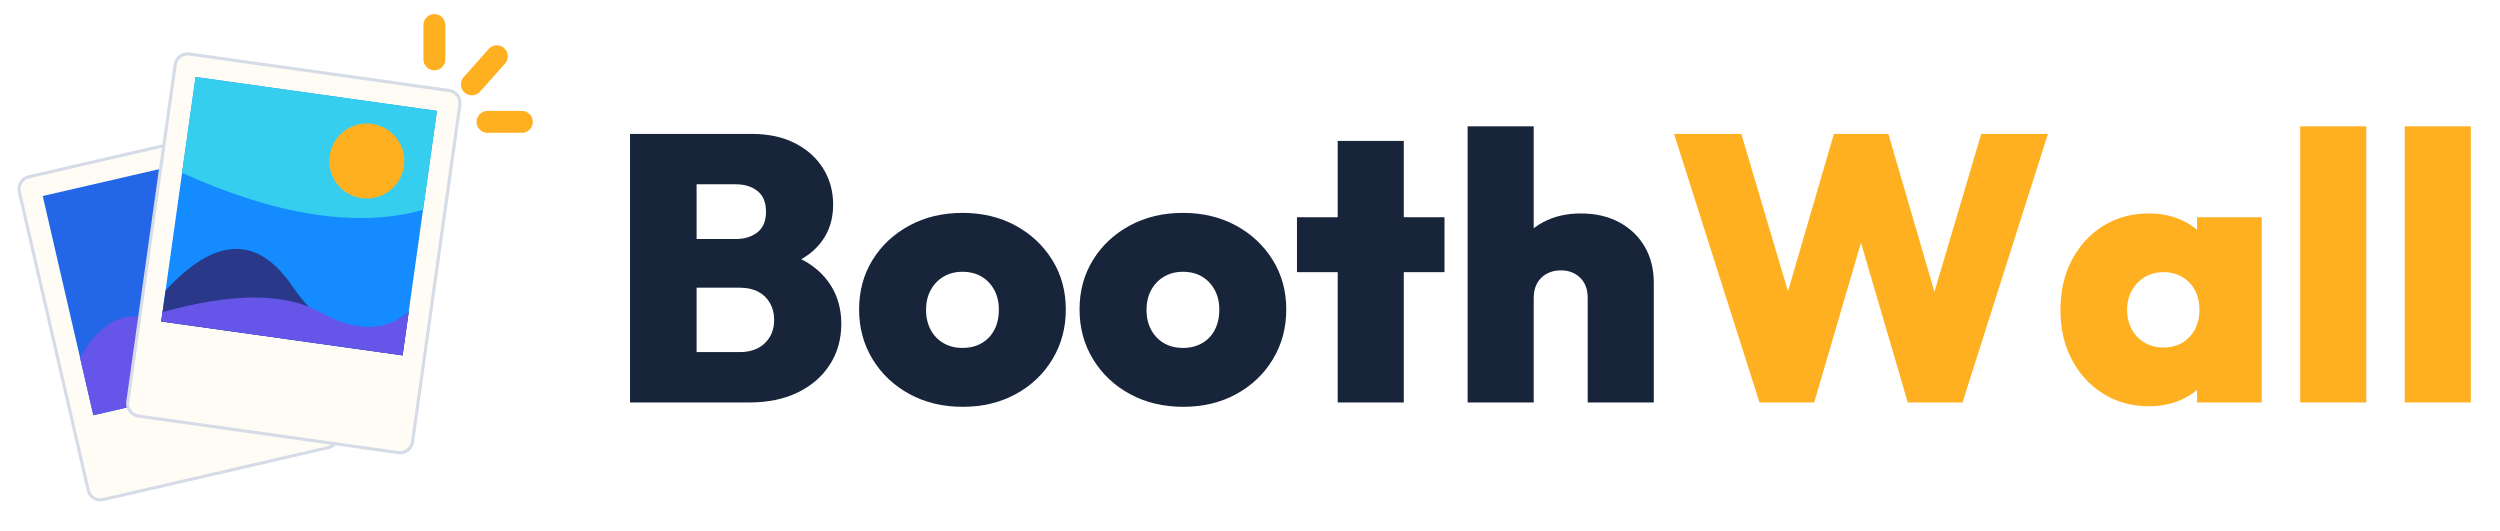
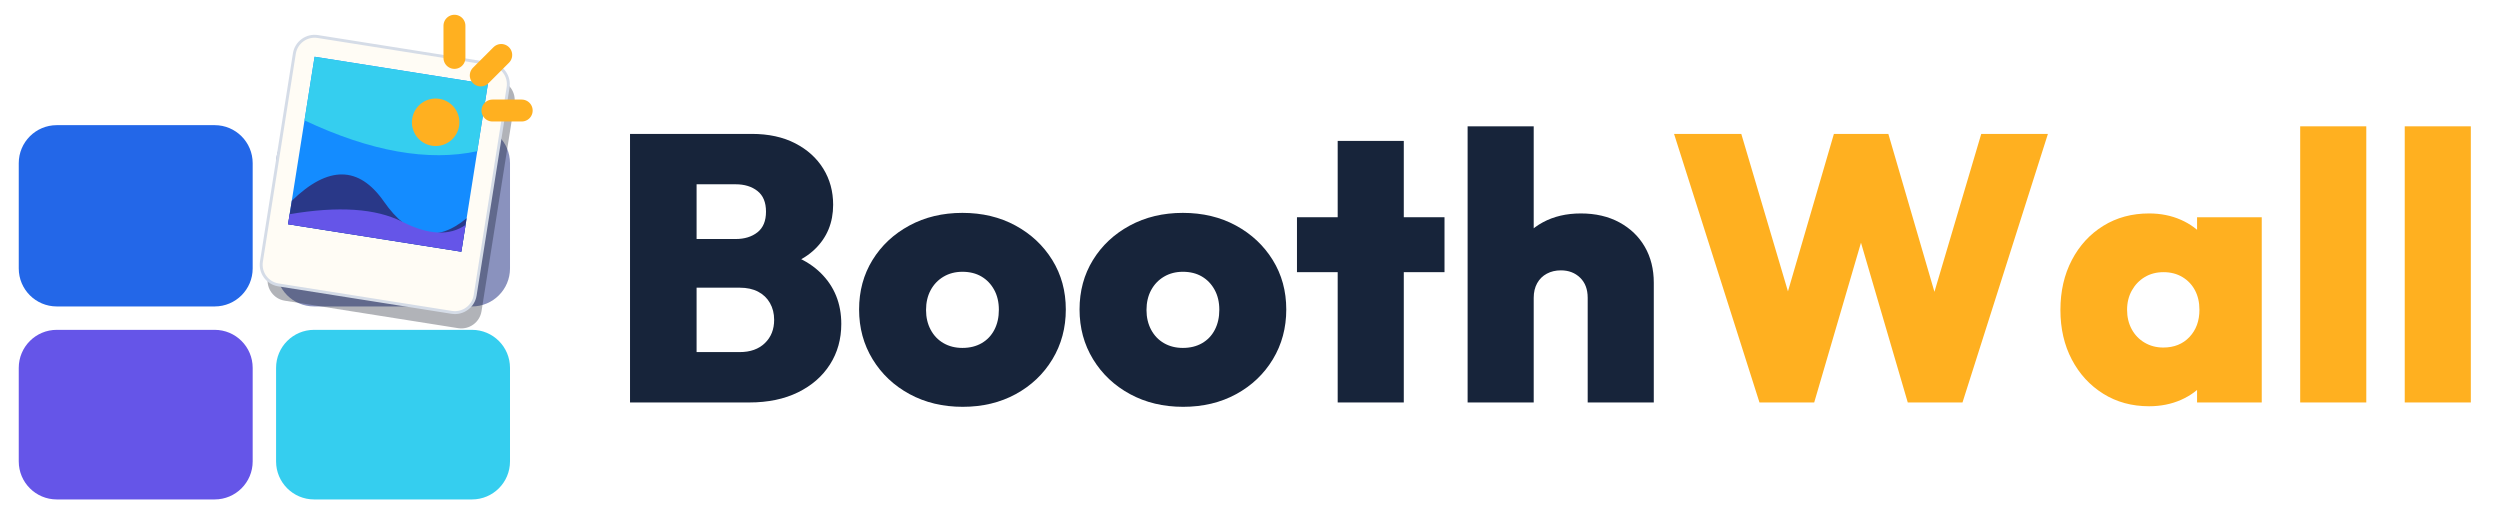
<svg xmlns="http://www.w3.org/2000/svg" width="528" height="112" viewBox="0 0 528 112">
  <g transform="translate(0 0) scale(0.66)">
-     <g transform="rotate(-13 60 90)">
-       <rect x="14" y="46" width="82" height="106" rx="4" fill="#FFFCF5" stroke="#D5DCE7" stroke-width="1" />
-       <rect x="21" y="53" width="68" height="72" rx="0" fill="#2367E8" />
-       <path d="M21 106Q38 88 52 105T89 108V125H21Z" fill="#6555E8" />
+     <g transform="translate(0.386 11.977) scale(0.93572)">
+       <rect x="6" y="30" width="80" height="62" rx="13" fill="#2367E8" />
+       <rect x="6" y="100" width="80" height="58" rx="13" fill="#6555E8" />
+       <rect x="94" y="100" width="80" height="58" rx="13" fill="#35CEEF" />
+       <rect x="94" y="30" width="80" height="62" rx="13" fill="#293888" opacity=".55" />
+       <g transform="rotate(9 132 48)">
+         <rect x="97" y="9" width="74" height="86" rx="7" fill="#0B1020" opacity=".32" />
+         <rect x="94" y="4" width="74" height="86" rx="7" fill="#FFFCF5" stroke="#D5DCE7" stroke-width="1" />
+         <rect x="101" y="11" width="60" height="58" fill="#148CFF" />
+         <path d="M101 11H161V34.2Q137 43.48 101 33.04Z" fill="#35CEEF" />
+         <path d="M101 60.88Q116.6 40 132.2 56.24T161 57.4V69H101Z" fill="#293888" />
+         <path d="M101 65.52Q125 57.4 139.4 62.04T161 59.72V69H101Z" fill="#6555E8" />
+         <circle cx="145.4" cy="26.66" r="8.12" fill="#FFB020" />
+       </g>
+       <path d="M155 -4V7M171 6L164 13M178 25H168" stroke="#FFB020" stroke-width="7.5" stroke-linecap="round" fill="none" />
    </g>
-     <g transform="rotate(8 90 81)">
-       <rect x="48" y="22" width="92" height="117" rx="4" fill="#FFFCF5" stroke="#D5DCE7" stroke-width="1" />
-       <rect x="55" y="29" width="78" height="79" rx="0" fill="#148CFF" />
-       <path d="M55 29H133V61Q103 74 55 60Z" fill="#35CEEF" />
-       <path d="M55 98Q75 69 95 91T133 94V108H55Z" fill="#293888" />
-       <path d="M55 105Q87 91 105 98T133 94V108H55Z" fill="#6555E8" />
-       <circle cx="113" cy="48" r="12" fill="#FFB020" />
-     </g>
-     <path d="M139 8V19M159 18L151 27M167 39H156" stroke="#FFB020" stroke-width="7" stroke-linecap="round" />
  </g>
  <path d="M204.5 0V133H353Q394.75 133 419.25 156.625Q443.75 180.25 443.75 218Q443.75 243.25 432.625 262.625Q421.5 282 401.375 292.5Q381.25 303 353 303H204.5V431.5H342Q377.25 431.5 399.75 449.25Q422.25 467 422.25 503.75Q422.25 540.5 399.75 558.25Q377.25 576 342 576H204.5V709H384.75Q451.25 709 499.375 684.125Q547.5 659.25 573.5 617.125Q599.5 575 599.5 522Q599.5 451.25 551.375 404.75Q503.25 358.25 410.5 346.5L411.25 407.25Q512.5 395.25 566.75 341.75Q621 288.25 621 207.25Q621 147.25 591.125 100.375Q561.25 53.5 506.75 26.75Q452.25 0 378 0ZM63.25 0V709H239V0Z" transform="translate(128.000 85) scale(0.08 -0.08)" fill="#17243A" />
  <path d="M291.5 -11.5Q213.25 -11.5 151.375 22.0Q89.5 55.5 53.75 114.0Q18 172.5 18 245.5Q18 318.5 53.375 376.0Q88.75 433.5 150.625 467.0Q212.5 500.5 290.75 500.5Q369.25 500.5 430.75 467.125Q492.25 433.75 528.0 376.125Q563.75 318.5 563.75 245.5Q563.75 172.5 528.375 114.0Q493 55.5 431.5 22.0Q370 -11.5 291.5 -11.5ZM290.75 144Q319.75 144 341.5 156.5Q363.25 169 375.125 191.875Q387 214.75 387 244.75Q387 274.75 374.625 297.375Q362.25 320 341.0 332.5Q319.75 345 290.75 345Q262.75 345 241.0 332.125Q219.25 319.25 207.0 296.625Q194.75 274 194.75 244Q194.75 214.75 207.0 191.875Q219.25 169 241.0 156.5Q262.75 144 290.75 144Z" transform="translate(180.000 85) scale(0.08 -0.08)" fill="#17243A" />
  <path d="M291.5 -11.5Q213.25 -11.5 151.375 22.0Q89.5 55.5 53.75 114.0Q18 172.5 18 245.5Q18 318.5 53.375 376.0Q88.75 433.5 150.625 467.0Q212.5 500.5 290.75 500.5Q369.25 500.5 430.75 467.125Q492.25 433.75 528.0 376.125Q563.75 318.5 563.75 245.5Q563.75 172.5 528.375 114.0Q493 55.5 431.5 22.0Q370 -11.5 291.5 -11.5ZM290.75 144Q319.75 144 341.5 156.5Q363.25 169 375.125 191.875Q387 214.75 387 244.75Q387 274.75 374.625 297.375Q362.25 320 341.0 332.5Q319.75 345 290.75 345Q262.75 345 241.0 332.125Q219.25 319.25 207.0 296.625Q194.75 274 194.75 244Q194.75 214.75 207.0 191.875Q219.25 169 241.0 156.5Q262.75 144 290.75 144Z" transform="translate(226.560 85) scale(0.08 -0.08)" fill="#17243A" />
  <path d="M117.5 0V690.5H292V0ZM10 344V489H399.5V344Z" transform="translate(273.120 85) scale(0.08 -0.08)" fill="#17243A" />
  <path d="M367.5 0V276.25Q367.5 310 347.5 329.375Q327.5 348.75 296.811 348.75Q275.936 348.75 259.593 340.0Q243.25 331.25 234.125 314.875Q225 298.5 225 276.25L157.25 307.75Q157.25 366.5 181.625 409.375Q206 452.25 249.224 475.625Q292.448 499 349.349 499Q407.75 499 451.25 475.375Q494.75 451.75 518.375 410.75Q542 369.75 542 316V0ZM50.5 0V729H225V0Z" transform="translate(305.920 85) scale(0.08 -0.08)" fill="#17243A" />
  <path d="M238 0 12.5 709H190L351.75 163.25H275.25L434.5 709H578.25L737.5 163.25H661.75L823.5 709H999.5L774 0H629.5L470 544.75H542L382.5 0Z" transform="translate(352.560 85) scale(0.08 -0.08)" fill="#FFB020" />
  <path d="M254.5 -10Q186.5 -10 133.625 23.0Q80.75 56 50.625 113.25Q20.5 170.5 20.5 244.25Q20.5 318.25 50.625 375.875Q80.75 433.5 133.625 466.25Q186.5 499 254.5 499Q300.5 499 338.5 482.25Q376.5 465.5 401.125 435.75Q425.75 406 431 367.5V121.5Q425.75 83 401.25 53.25Q376.75 23.5 338.625 6.75Q300.5 -10 254.5 -10ZM292 145Q335 145 361.25 172.875Q387.5 200.75 387.5 244.5Q387.5 274 375.75 296.125Q364 318.25 342.5 331.125Q321 344 292.75 344Q264.75 344 243.25 331.125Q221.75 318.25 209.125 295.75Q196.5 273.25 196.5 244.5Q196.5 215.75 208.75 193.25Q221 170.75 242.875 157.875Q264.75 145 292 145ZM381.25 0V131.25L406.25 250.5L381.25 368.75V489H552V0Z" transform="translate(433.520 85) scale(0.08 -0.08)" fill="#FFB020" />
  <path d="M50.5 0V729H225V0Z" transform="translate(481.760 85) scale(0.08 -0.08)" fill="#FFB020" />
  <path d="M50.5 0V729H225V0Z" transform="translate(503.840 85) scale(0.08 -0.08)" fill="#FFB020" />
</svg>
